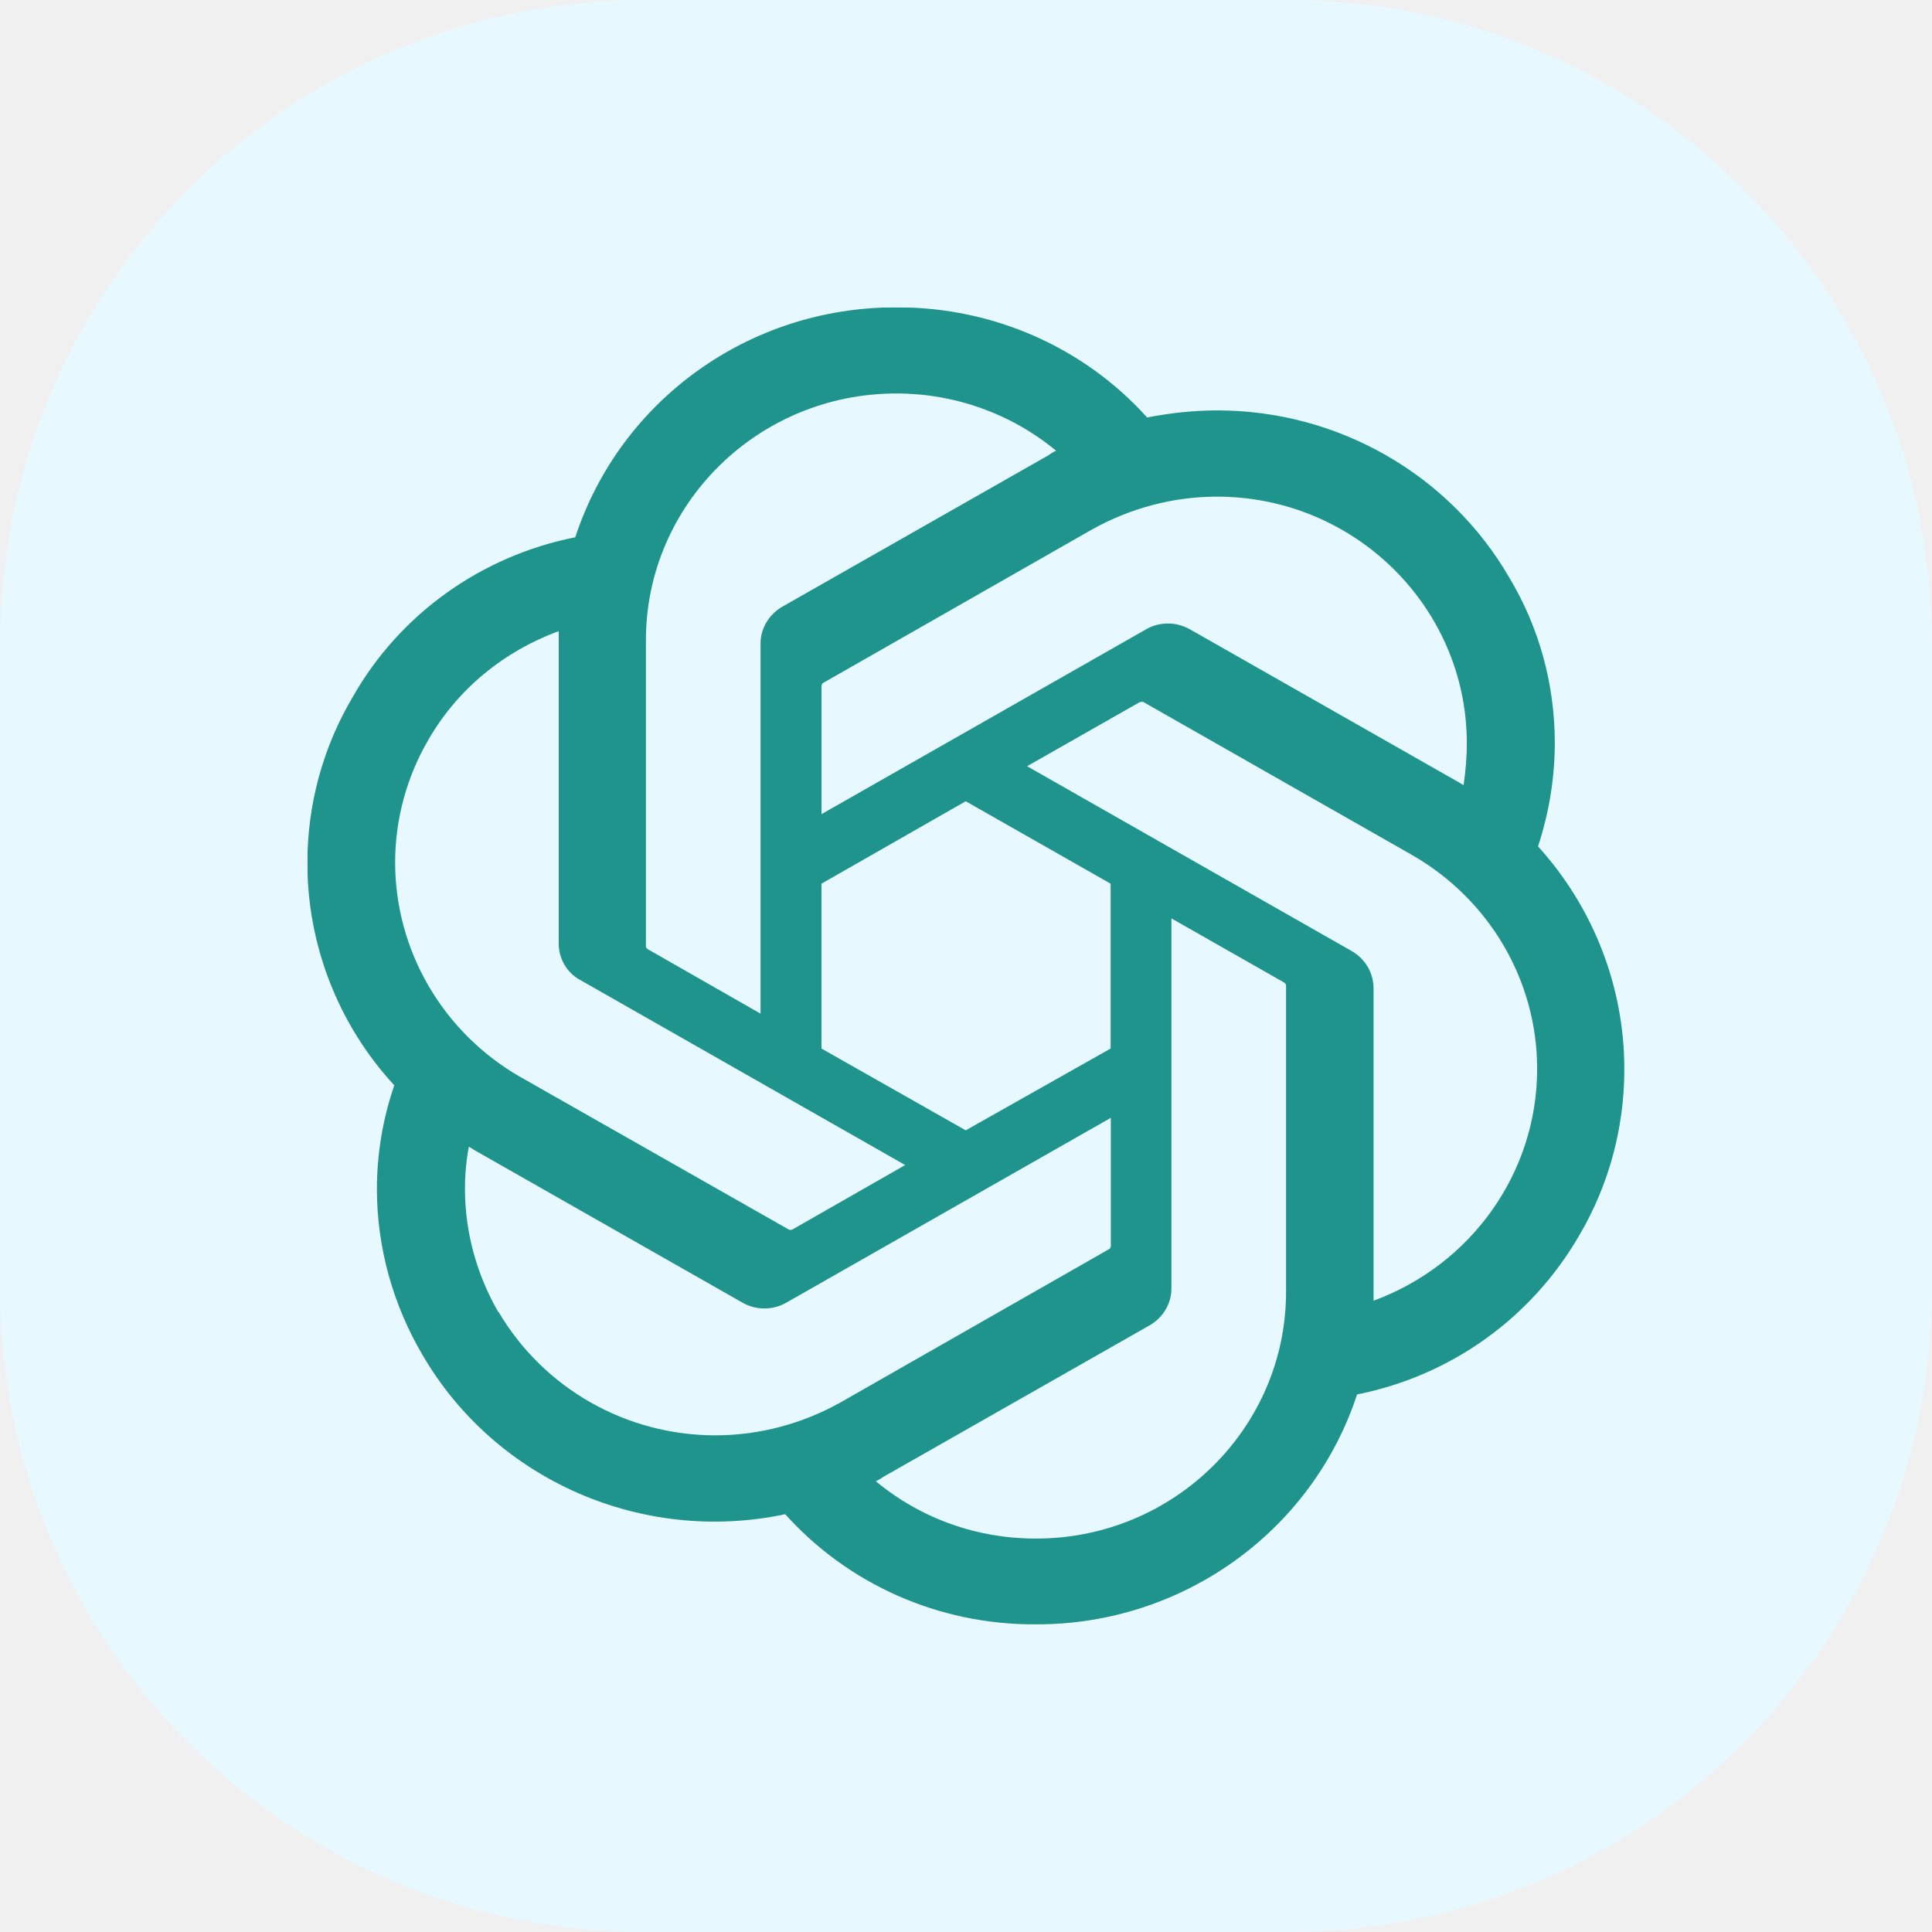
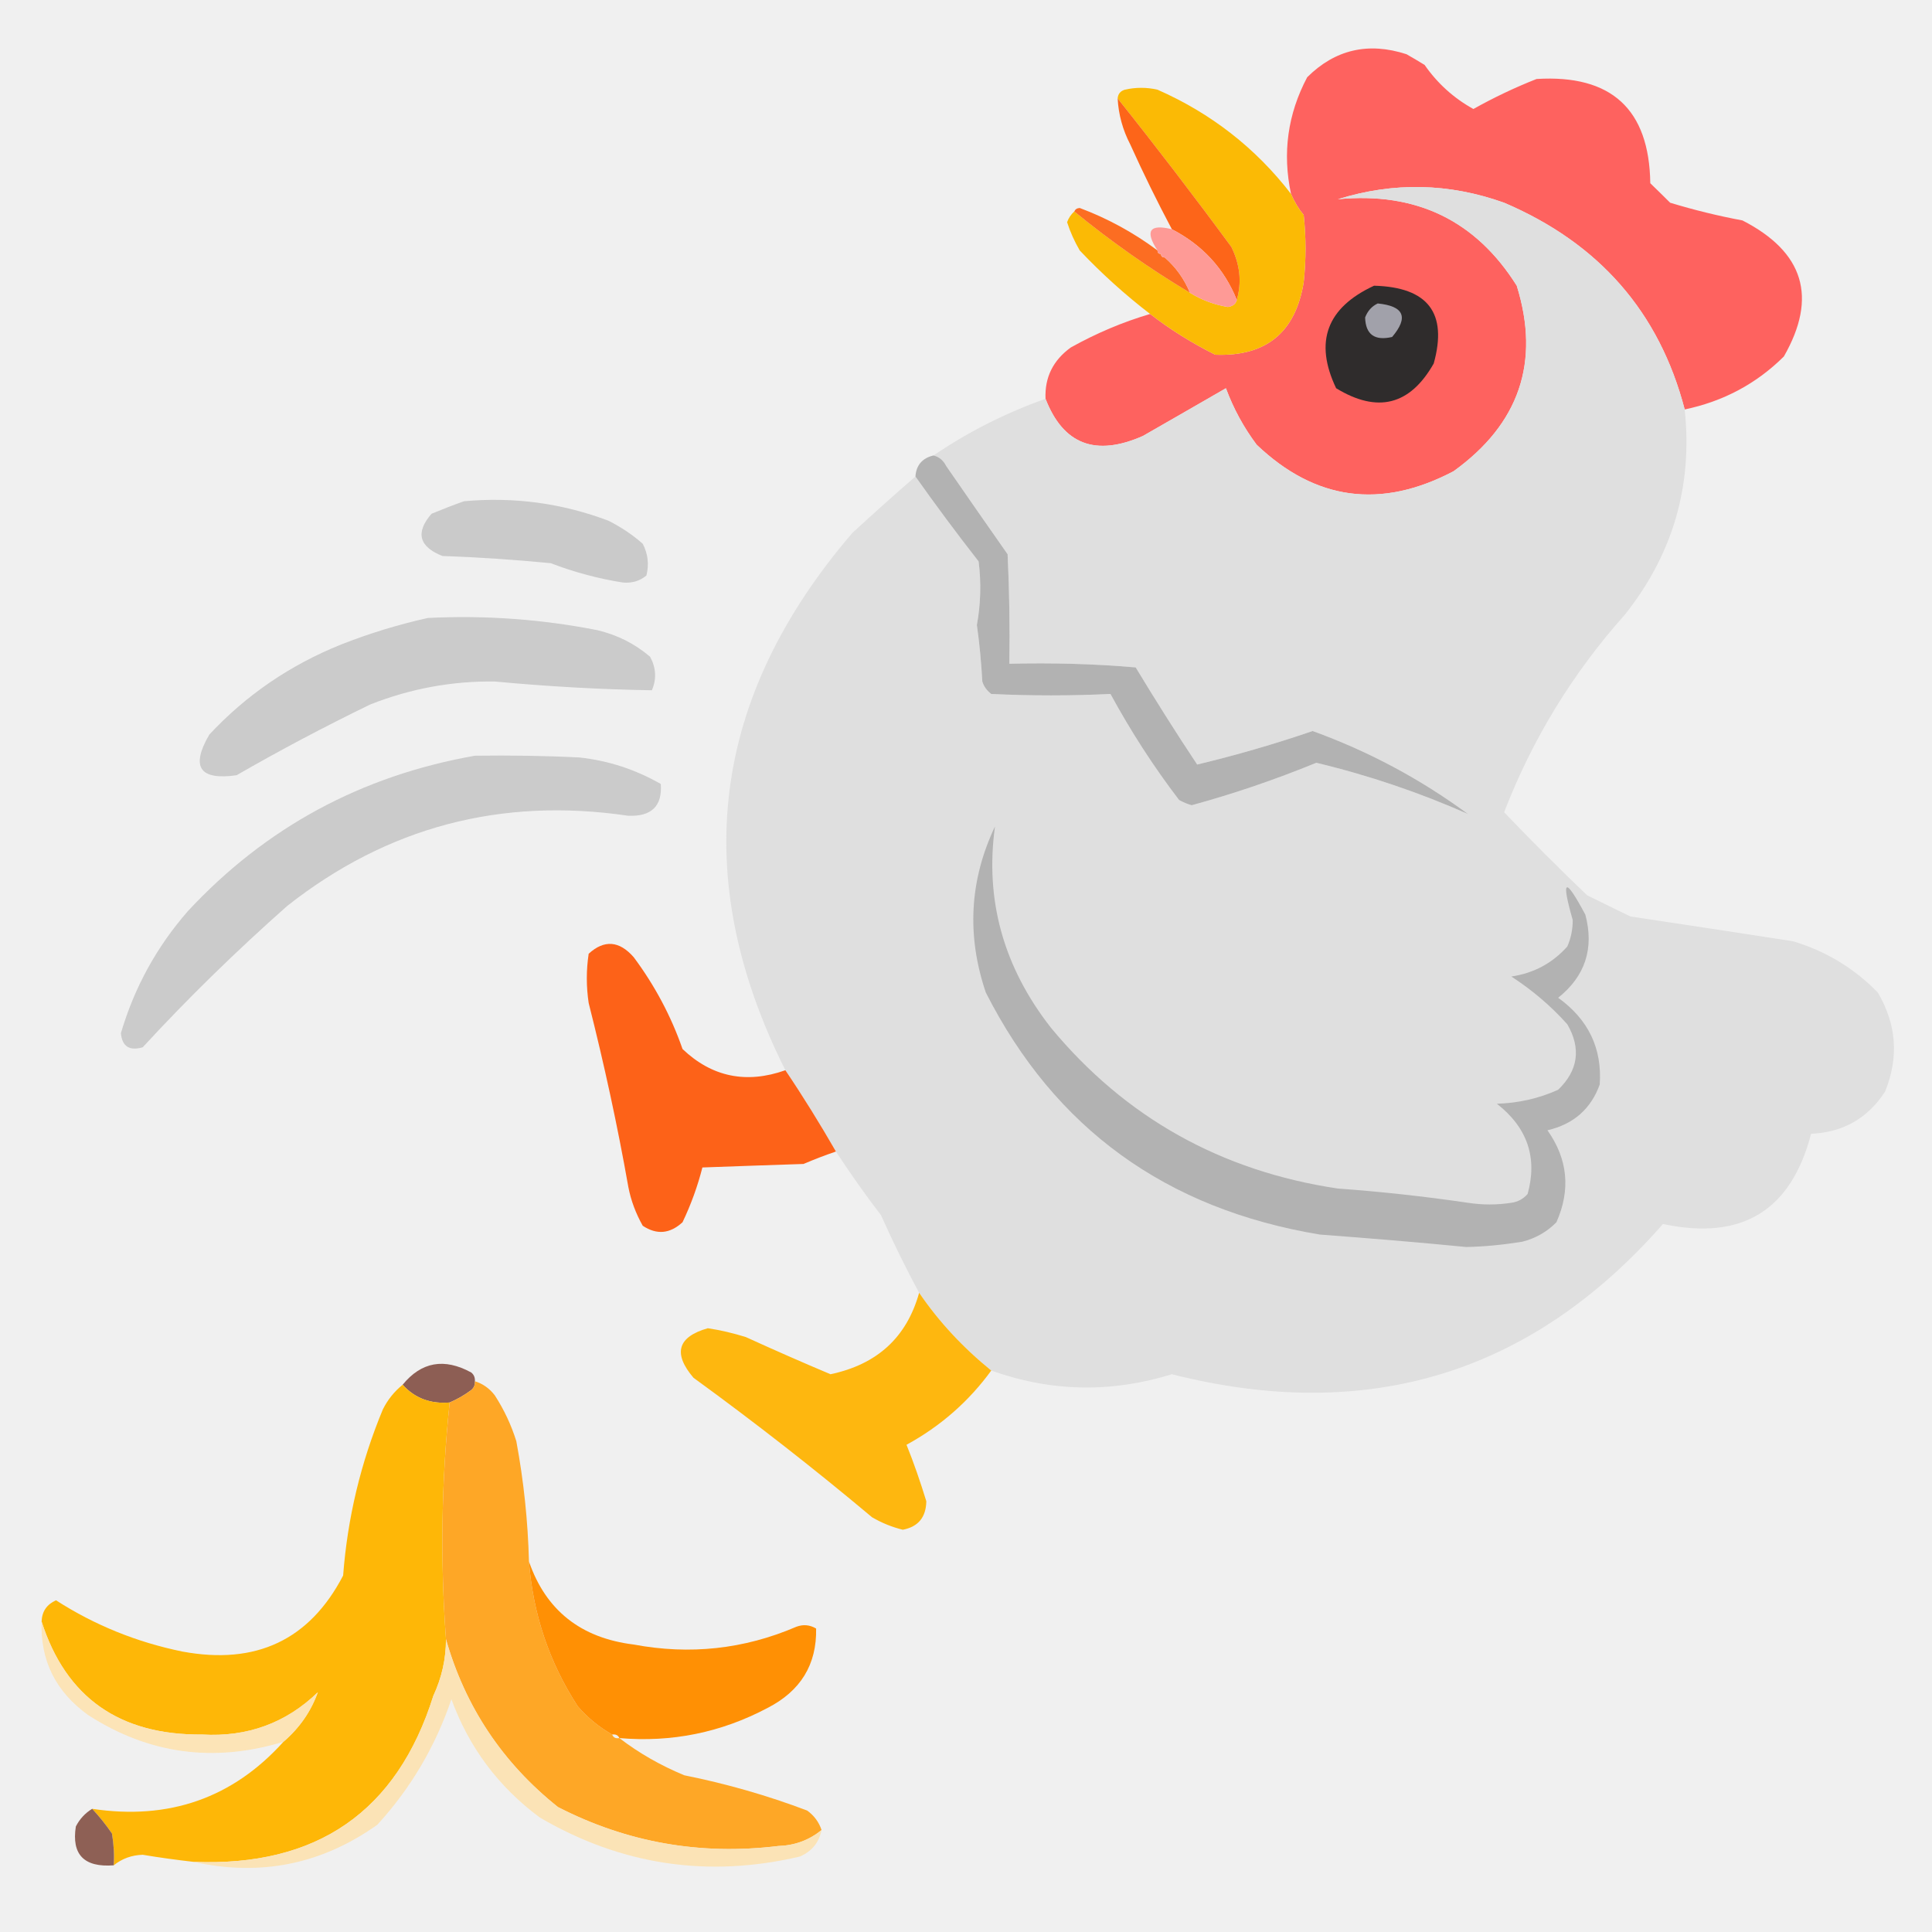
- <svg xmlns="http://www.w3.org/2000/svg" xmlns:xlink="http://www.w3.org/1999/xlink" width="30" height="30" fill="none" viewBox="0 0 30 30">
+ <svg xmlns="http://www.w3.org/2000/svg" xmlns:xlink="http://www.w3.org/1999/xlink" width="43px" height="43px" viewBox="0 0 43 42" version="1.1">
  <defs>
-     <rect id="path_0" width="30" height="30" x="0" y="0" />
-     <rect id="path_1" width="20.455" height="20.455" x="0" y="0" />
+     <filter id="alpha" filterUnits="objectBoundingBox" x="0%" y="0%" width="100%" height="100%">
+       <feColorMatrix type="matrix" in="SourceGraphic" values="0 0 0 0 1 0 0 0 0 1 0 0 0 0 1 0 0 0 1 0" />
+     </filter>
+     <mask id="mask0">
+       <g filter="url(#alpha)">
+         <rect x="0" y="0" width="43" height="42" style="fill:rgb(0%,0%,0%);fill-opacity:0.996;stroke:none;" />
+       </g>
+     </mask>
+     <clipPath id="clip1">
+       <rect x="0" y="0" width="43" height="42" />
+     </clipPath>
+     <g id="surface5" clip-path="url(#clip1)">
+       <path style=" stroke:none;fill-rule:evenodd;fill:rgb(99.608%,38.039%,36.863%);fill-opacity:1;" d="M 37.496 8.613 C 36.93 6.445 35.59 4.914 33.477 4.012 C 32.25 3.574 31.02 3.547 29.777 3.934 C 31.523 3.766 32.848 4.41 33.758 5.859 C 34.285 7.555 33.816 8.934 32.352 9.988 C 30.734 10.84 29.273 10.641 27.969 9.398 C 27.68 9.012 27.453 8.594 27.285 8.141 C 26.672 8.496 26.055 8.848 25.438 9.203 C 24.387 9.668 23.664 9.395 23.27 8.375 C 23.25 7.898 23.438 7.52 23.832 7.234 C 24.398 6.918 24.988 6.668 25.598 6.488 C 26.047 6.836 26.531 7.137 27.047 7.395 C 28.18 7.438 28.836 6.898 29.016 5.781 C 29.07 5.281 29.07 4.785 29.016 4.285 C 28.898 4.141 28.805 3.984 28.734 3.816 C 28.539 2.906 28.66 2.039 29.094 1.219 C 29.715 0.602 30.453 0.43 31.305 0.707 C 31.441 0.785 31.574 0.863 31.707 0.945 C 31.992 1.355 32.355 1.684 32.793 1.926 C 33.246 1.672 33.715 1.449 34.199 1.258 C 35.863 1.156 36.707 1.93 36.73 3.578 C 36.879 3.723 37.027 3.867 37.172 4.012 C 37.699 4.172 38.238 4.305 38.781 4.406 C 40.152 5.109 40.457 6.117 39.703 7.434 C 39.09 8.043 38.352 8.434 37.496 8.613 Z M 37.496 8.613 " />
+     </g>
+     <mask id="mask1">
+       <g filter="url(#alpha)">
+         <rect x="0" y="0" width="43" height="42" style="fill:rgb(0%,0%,0%);fill-opacity:0.992;stroke:none;" />
+       </g>
+     </mask>
+     <clipPath id="clip2">
+       <rect x="0" y="0" width="43" height="42" />
+     </clipPath>
+     <g id="surface8" clip-path="url(#clip2)">
+       <path style=" stroke:none;fill-rule:evenodd;fill:rgb(98.431%,72.549%,1.176%);fill-opacity:1;" d="M 28.734 3.816 C 28.805 3.984 28.898 4.141 29.016 4.285 C 29.07 4.785 29.07 5.281 29.016 5.781 C 28.836 6.898 28.18 7.438 27.047 7.395 C 26.531 7.137 26.047 6.836 25.598 6.488 C 25.043 6.062 24.52 5.59 24.031 5.074 C 23.914 4.871 23.82 4.664 23.75 4.445 C 23.785 4.348 23.84 4.27 23.91 4.207 C 24.723 4.871 25.582 5.477 26.484 6.016 C 26.742 6.176 27.023 6.281 27.328 6.332 C 27.438 6.316 27.504 6.266 27.527 6.176 C 27.641 5.781 27.598 5.387 27.406 4.996 C 26.582 3.875 25.738 2.773 24.875 1.691 C 24.883 1.594 24.934 1.527 25.035 1.496 C 25.277 1.441 25.52 1.441 25.762 1.496 C 26.957 2.023 27.949 2.797 28.734 3.816 Z M 28.734 3.816 " />
+     </g>
+     <mask id="mask2">
+       <g filter="url(#alpha)">
+         <rect x="0" y="0" width="43" height="42" style="fill:rgb(0%,0%,0%);fill-opacity:0.973;stroke:none;" />
+       </g>
+     </mask>
+     <clipPath id="clip3">
+       <rect x="0" y="0" width="43" height="42" />
+     </clipPath>
+     <g id="surface11" clip-path="url(#clip3)">
+       <path style=" stroke:none;fill-rule:evenodd;fill:rgb(99.216%,38.039%,7.451%);fill-opacity:1;" d="M 24.875 1.691 C 25.738 2.773 26.582 3.875 27.406 4.996 C 27.598 5.387 27.641 5.781 27.527 6.176 C 27.246 5.477 26.762 4.953 26.082 4.602 C 25.754 3.984 25.445 3.355 25.156 2.715 C 24.988 2.391 24.895 2.051 24.875 1.691 Z M 24.875 1.691 " />
+     </g>
+     <mask id="mask3">
+       <g filter="url(#alpha)">
+         <rect x="0" y="0" width="43" height="42" style="fill:rgb(0%,0%,0%);fill-opacity:0.996;stroke:none;" />
+       </g>
+     </mask>
+     <clipPath id="clip4">
+       <rect x="0" y="0" width="43" height="42" />
+     </clipPath>
+     <g id="surface14" clip-path="url(#clip4)">
+       <path style=" stroke:none;fill-rule:evenodd;fill:rgb(87.451%,87.451%,87.451%);fill-opacity:1;" d="M 37.496 8.613 C 37.676 10.312 37.234 11.832 36.168 13.176 C 35.004 14.48 34.105 15.949 33.477 17.578 C 34.078 18.207 34.695 18.824 35.324 19.426 C 35.645 19.586 35.969 19.742 36.289 19.898 C 37.492 20.078 38.699 20.262 39.906 20.449 C 40.637 20.668 41.27 21.051 41.793 21.59 C 42.211 22.297 42.266 23.031 41.957 23.793 C 41.574 24.387 41.023 24.703 40.309 24.734 C 39.863 26.449 38.766 27.117 37.012 26.742 C 34.09 30.074 30.445 31.191 26.082 30.086 C 24.734 30.504 23.395 30.48 22.062 30.004 C 21.441 29.5 20.902 28.926 20.457 28.273 C 20.152 27.711 19.871 27.133 19.609 26.547 C 19.254 26.086 18.922 25.613 18.605 25.129 C 18.25 24.512 17.875 23.906 17.48 23.32 C 15.324 19.02 15.82 15.035 18.969 11.363 C 19.434 10.934 19.902 10.516 20.375 10.105 C 20.824 10.742 21.293 11.371 21.781 11.996 C 21.84 12.469 21.828 12.941 21.742 13.41 C 21.801 13.828 21.84 14.246 21.863 14.668 C 21.898 14.781 21.965 14.871 22.062 14.945 C 22.949 14.988 23.836 14.988 24.715 14.945 C 25.164 15.77 25.672 16.559 26.242 17.305 C 26.332 17.355 26.426 17.395 26.523 17.422 C 27.469 17.164 28.391 16.848 29.297 16.477 C 30.469 16.758 31.594 17.141 32.672 17.617 C 31.617 16.84 30.465 16.223 29.215 15.77 C 28.363 16.062 27.508 16.309 26.645 16.516 C 26.172 15.805 25.719 15.086 25.277 14.355 C 24.34 14.273 23.402 14.25 22.465 14.273 C 22.477 13.461 22.465 12.648 22.426 11.836 C 21.969 11.184 21.512 10.527 21.059 9.871 C 20.996 9.746 20.902 9.668 20.777 9.637 C 21.547 9.113 22.375 8.695 23.27 8.375 C 23.664 9.395 24.387 9.668 25.438 9.203 C 26.055 8.848 26.672 8.496 27.285 8.141 C 27.453 8.594 27.68 9.012 27.969 9.398 C 29.273 10.641 30.734 10.84 32.352 9.988 C 33.816 8.934 34.285 7.555 33.758 5.859 C 32.848 4.41 31.523 3.766 29.777 3.934 C 31.02 3.547 32.25 3.574 33.477 4.012 C 35.59 4.914 36.93 6.445 37.496 8.613 Z M 37.496 8.613 " />
+     </g>
+     <mask id="mask4">
+       <g filter="url(#alpha)">
+         <rect x="0" y="0" width="43" height="42" style="fill:rgb(0%,0%,0%);fill-opacity:0.937;stroke:none;" />
+       </g>
+     </mask>
+     <clipPath id="clip5">
+       <rect x="0" y="0" width="43" height="42" />
+     </clipPath>
+     <g id="surface17" clip-path="url(#clip5)">
+       <path style=" stroke:none;fill-rule:evenodd;fill:rgb(99.216%,39.216%,7.843%);fill-opacity:1;" d="M 23.91 4.207 C 23.93 4.16 23.969 4.133 24.031 4.129 C 24.656 4.363 25.234 4.68 25.762 5.074 C 25.762 5.125 25.785 5.152 25.84 5.152 C 25.84 5.203 25.867 5.23 25.922 5.23 C 26.172 5.449 26.359 5.711 26.484 6.016 C 25.582 5.477 24.723 4.871 23.91 4.207 Z M 23.91 4.207 " />
+     </g>
+     <mask id="mask5">
+       <g filter="url(#alpha)">
+         <rect x="0" y="0" width="43" height="42" style="fill:rgb(0%,0%,0%);fill-opacity:0.976;stroke:none;" />
+       </g>
+     </mask>
+     <clipPath id="clip6">
+       <rect x="0" y="0" width="43" height="42" />
+     </clipPath>
+     <g id="surface20" clip-path="url(#clip6)">
+       <path style=" stroke:none;fill-rule:evenodd;fill:rgb(99.608%,59.608%,57.647%);fill-opacity:1;" d="M 26.082 4.602 C 26.762 4.953 27.246 5.477 27.527 6.176 C 27.504 6.266 27.438 6.316 27.328 6.332 C 27.023 6.281 26.742 6.176 26.484 6.016 C 26.359 5.711 26.172 5.449 25.922 5.23 C 25.867 5.23 25.84 5.203 25.84 5.152 C 25.785 5.152 25.762 5.125 25.762 5.074 C 25.477 4.637 25.586 4.48 26.082 4.602 Z M 26.082 4.602 " />
+     </g>
+     <mask id="mask6">
+       <g filter="url(#alpha)">
+         <rect x="0" y="0" width="43" height="42" style="fill:rgb(0%,0%,0%);fill-opacity:0.969;stroke:none;" />
+       </g>
+     </mask>
+     <clipPath id="clip7">
+       <rect x="0" y="0" width="43" height="42" />
+     </clipPath>
+     <g id="surface23" clip-path="url(#clip7)">
+       <path style=" stroke:none;fill-rule:evenodd;fill:rgb(78.824%,78.824%,78.824%);fill-opacity:1;" d="M 10.328 10.656 C 11.438 10.555 12.508 10.699 13.543 11.09 C 13.82 11.23 14.074 11.398 14.305 11.602 C 14.422 11.828 14.449 12.062 14.387 12.309 C 14.242 12.43 14.066 12.484 13.863 12.465 C 13.316 12.379 12.777 12.234 12.258 12.035 C 11.457 11.957 10.652 11.902 9.848 11.875 C 9.324 11.668 9.242 11.352 9.605 10.934 C 9.852 10.832 10.094 10.738 10.328 10.656 Z M 10.328 10.656 " />
+     </g>
+     <mask id="mask7">
+       <g filter="url(#alpha)">
+         <rect x="0" y="0" width="43" height="42" style="fill:rgb(0%,0%,0%);fill-opacity:0.965;stroke:none;" />
+       </g>
+     </mask>
+     <clipPath id="clip8">
+       <rect x="0" y="0" width="43" height="42" />
+     </clipPath>
+     <g id="surface26" clip-path="url(#clip8)">
+       <path style=" stroke:none;fill-rule:evenodd;fill:rgb(78.824%,78.824%,78.824%);fill-opacity:1;" d="M 9.523 13.254 C 10.797 13.191 12.055 13.281 13.301 13.527 C 13.742 13.633 14.129 13.828 14.469 14.117 C 14.602 14.363 14.617 14.613 14.508 14.863 C 13.34 14.844 12.176 14.777 11.012 14.668 C 10.051 14.656 9.129 14.828 8.238 15.18 C 7.227 15.672 6.234 16.195 5.266 16.754 C 4.441 16.871 4.238 16.57 4.66 15.848 C 5.48 14.969 6.457 14.301 7.594 13.844 C 8.23 13.594 8.875 13.398 9.523 13.254 Z M 9.523 13.254 " />
+     </g>
+     <mask id="mask8">
+       <g filter="url(#alpha)">
+         <rect x="0" y="0" width="43" height="42" style="fill:rgb(0%,0%,0%);fill-opacity:0.965;stroke:none;" />
+       </g>
+     </mask>
+     <clipPath id="clip9">
+       <rect x="0" y="0" width="43" height="42" />
+     </clipPath>
+     <g id="surface29" clip-path="url(#clip9)">
+       <path style=" stroke:none;fill-rule:evenodd;fill:rgb(78.824%,78.824%,78.824%);fill-opacity:1;" d="M 10.57 16.32 C 11.348 16.309 12.125 16.32 12.898 16.359 C 13.547 16.43 14.148 16.629 14.707 16.949 C 14.742 17.438 14.504 17.676 13.984 17.656 C 11.152 17.238 8.621 17.906 6.391 19.664 C 5.266 20.66 4.191 21.707 3.176 22.809 C 2.879 22.895 2.719 22.789 2.691 22.496 C 2.988 21.484 3.484 20.578 4.18 19.781 C 5.91 17.918 8.039 16.766 10.57 16.32 Z M 10.57 16.32 " />
+     </g>
+     <mask id="mask9">
+       <g filter="url(#alpha)">
+         <rect x="0" y="0" width="43" height="42" style="fill:rgb(0%,0%,0%);fill-opacity:0.98;stroke:none;" />
+       </g>
+     </mask>
+     <clipPath id="clip10">
+       <rect x="0" y="0" width="43" height="42" />
+     </clipPath>
+     <g id="surface32" clip-path="url(#clip10)">
+       <path style=" stroke:none;fill-rule:evenodd;fill:rgb(99.216%,37.255%,7.451%);fill-opacity:1;" d="M 17.48 23.32 C 17.875 23.906 18.25 24.512 18.605 25.129 C 18.363 25.211 18.121 25.305 17.883 25.406 C 17.133 25.43 16.383 25.457 15.633 25.484 C 15.527 25.902 15.379 26.309 15.191 26.703 C 14.91 26.961 14.617 26.988 14.305 26.781 C 14.152 26.508 14.043 26.223 13.984 25.914 C 13.742 24.543 13.445 23.18 13.102 21.824 C 13.047 21.457 13.047 21.09 13.102 20.727 C 13.449 20.41 13.785 20.438 14.105 20.805 C 14.57 21.43 14.934 22.109 15.191 22.848 C 15.844 23.469 16.609 23.629 17.48 23.32 Z M 17.48 23.32 " />
+     </g>
+     <mask id="mask10">
+       <g filter="url(#alpha)">
+         <rect x="0" y="0" width="43" height="42" style="fill:rgb(0%,0%,0%);fill-opacity:0.988;stroke:none;" />
+       </g>
+     </mask>
+     <clipPath id="clip11">
+       <rect x="0" y="0" width="43" height="42" />
+     </clipPath>
+     <g id="surface35" clip-path="url(#clip11)">
+       <path style=" stroke:none;fill-rule:evenodd;fill:rgb(99.608%,71.373%,4.706%);fill-opacity:1;" d="M 20.457 28.273 C 20.902 28.926 21.441 29.5 22.062 30.004 C 21.562 30.691 20.934 31.242 20.176 31.656 C 20.34 32.062 20.484 32.48 20.617 32.914 C 20.609 33.27 20.438 33.48 20.094 33.547 C 19.852 33.488 19.625 33.395 19.41 33.27 C 18.121 32.188 16.793 31.152 15.434 30.164 C 14.973 29.621 15.082 29.254 15.754 29.062 C 16.039 29.105 16.32 29.172 16.598 29.258 C 17.223 29.543 17.852 29.82 18.484 30.086 C 19.523 29.867 20.18 29.266 20.457 28.273 Z M 20.457 28.273 " />
+     </g>
+     <mask id="mask11">
+       <g filter="url(#alpha)">
+         <rect x="0" y="0" width="43" height="42" style="fill:rgb(0%,0%,0%);fill-opacity:0.988;stroke:none;" />
+       </g>
+     </mask>
+     <clipPath id="clip12">
+       <rect x="0" y="0" width="43" height="42" />
+     </clipPath>
+     <g id="surface38" clip-path="url(#clip12)">
+       <path style=" stroke:none;fill-rule:evenodd;fill:rgb(54.902%,36.078%,32.157%);fill-opacity:1;" d="M 10.57 30.242 C 10.574 30.32 10.551 30.387 10.488 30.438 C 10.332 30.555 10.172 30.645 10.008 30.715 C 9.582 30.75 9.234 30.621 8.961 30.32 C 9.379 29.809 9.887 29.719 10.488 30.047 C 10.551 30.098 10.574 30.164 10.57 30.242 Z M 10.57 30.242 " />
+     </g>
+     <mask id="mask12">
+       <g filter="url(#alpha)">
+         <rect x="0" y="0" width="43" height="42" style="fill:rgb(0%,0%,0%);fill-opacity:0.996;stroke:none;" />
+       </g>
+     </mask>
+     <clipPath id="clip13">
+       <rect x="0" y="0" width="43" height="42" />
+     </clipPath>
+     <g id="surface41" clip-path="url(#clip13)">
+       <path style=" stroke:none;fill-rule:evenodd;fill:rgb(99.608%,71.765%,2.353%);fill-opacity:1;" d="M 8.961 30.32 C 9.234 30.621 9.582 30.75 10.008 30.715 C 9.824 32.465 9.797 34.223 9.926 35.984 C 9.926 36.422 9.832 36.84 9.645 37.242 C 8.836 39.82 7.051 41.055 4.301 40.938 C 3.926 40.895 3.551 40.844 3.176 40.781 C 2.93 40.789 2.715 40.867 2.531 41.016 C 2.547 40.781 2.531 40.543 2.492 40.309 C 2.359 40.113 2.211 39.93 2.051 39.758 C 3.758 40.016 5.18 39.52 6.309 38.266 C 6.668 37.957 6.922 37.59 7.074 37.164 C 6.367 37.848 5.508 38.164 4.5 38.105 C 2.66 38.121 1.469 37.281 0.926 35.59 C 0.934 35.367 1.039 35.211 1.246 35.117 C 2.109 35.672 3.047 36.051 4.059 36.258 C 5.699 36.562 6.891 36 7.637 34.566 C 7.734 33.289 8.027 32.059 8.52 30.871 C 8.629 30.652 8.777 30.469 8.961 30.32 Z M 8.961 30.32 " />
+     </g>
+     <mask id="mask13">
+       <g filter="url(#alpha)">
+         <rect x="0" y="0" width="43" height="42" style="fill:rgb(0%,0%,0%);fill-opacity:0.984;stroke:none;" />
+       </g>
+     </mask>
+     <clipPath id="clip14">
+       <rect x="0" y="0" width="43" height="42" />
+     </clipPath>
+     <g id="surface44" clip-path="url(#clip14)">
+       <path style=" stroke:none;fill-rule:evenodd;fill:rgb(100%,55.686%,0%);fill-opacity:1;" d="M 11.773 34.254 C 12.148 35.34 12.926 35.957 14.105 36.102 C 15.352 36.336 16.559 36.207 17.723 35.707 C 17.879 35.648 18.027 35.664 18.164 35.746 C 18.18 36.547 17.82 37.137 17.078 37.516 C 16.051 38.059 14.953 38.285 13.785 38.184 C 13.758 38.121 13.703 38.094 13.625 38.105 C 13.336 37.941 13.082 37.734 12.859 37.477 C 12.223 36.496 11.863 35.422 11.773 34.254 Z M 11.773 34.254 " />
+     </g>
+     <mask id="mask14">
+       <g filter="url(#alpha)">
+         <rect x="0" y="0" width="43" height="42" style="fill:rgb(0%,0%,0%);fill-opacity:0.906;stroke:none;" />
+       </g>
+     </mask>
+     <clipPath id="clip15">
+       <rect x="0" y="0" width="43" height="42" />
+     </clipPath>
+     <g id="surface47" clip-path="url(#clip15)">
+       <path style=" stroke:none;fill-rule:evenodd;fill:rgb(99.216%,88.627%,69.412%);fill-opacity:1;" d="M 0.926 35.59 C 1.469 37.281 2.66 38.121 4.5 38.105 C 5.508 38.164 6.367 37.848 7.074 37.164 C 6.922 37.59 6.668 37.957 6.309 38.266 C 4.758 38.738 3.312 38.539 1.969 37.676 C 1.242 37.156 0.895 36.461 0.926 35.59 Z M 0.926 35.59 " />
+     </g>
+     <mask id="mask15">
+       <g filter="url(#alpha)">
+         <rect x="0" y="0" width="43" height="42" style="fill:rgb(0%,0%,0%);fill-opacity:0.918;stroke:none;" />
+       </g>
+     </mask>
+     <clipPath id="clip16">
+       <rect x="0" y="0" width="43" height="42" />
+     </clipPath>
+     <g id="surface50" clip-path="url(#clip16)">
+       <path style=" stroke:none;fill-rule:evenodd;fill:rgb(98.824%,88.627%,69.412%);fill-opacity:1;" d="M 9.926 35.984 C 10.355 37.488 11.184 38.734 12.418 39.719 C 13.953 40.508 15.59 40.797 17.32 40.586 C 17.688 40.574 18.008 40.457 18.285 40.23 C 18.23 40.508 18.07 40.703 17.805 40.82 C 15.758 41.301 13.828 41.012 12.016 39.953 C 11.094 39.27 10.438 38.391 10.047 37.32 C 9.691 38.367 9.145 39.297 8.398 40.113 C 7.156 40.996 5.789 41.27 4.301 40.938 C 7.051 41.055 8.836 39.82 9.645 37.242 C 9.832 36.84 9.926 36.422 9.926 35.984 Z M 9.926 35.984 " />
+     </g>
+     <mask id="mask16">
+       <g filter="url(#alpha)">
+         <rect x="0" y="0" width="43" height="42" style="fill:rgb(0%,0%,0%);fill-opacity:0.984;stroke:none;" />
+       </g>
+     </mask>
+     <clipPath id="clip17">
+       <rect x="0" y="0" width="43" height="42" />
+     </clipPath>
+     <g id="surface53" clip-path="url(#clip17)">
+       <path style=" stroke:none;fill-rule:evenodd;fill:rgb(54.902%,36.471%,32.157%);fill-opacity:1;" d="M 2.051 39.758 C 2.211 39.93 2.359 40.113 2.492 40.309 C 2.531 40.543 2.547 40.781 2.531 41.016 C 1.871 41.066 1.59 40.777 1.688 40.152 C 1.773 39.984 1.895 39.855 2.051 39.758 Z M 2.051 39.758 " />
+     </g>
  </defs>
-   <g opacity="1" transform="translate(0 0) rotate(0 15 15)">
-     <rect width="30" height="30" x="0" y="0" fill="#E7F8FF" opacity="1" rx="10" transform="translate(0 0) rotate(0 15 15)" />
-     <mask id="bg-mask-0" fill="#fff">
-       <use xlink:href="#path_0" />
-     </mask>
-     <g mask="url(#bg-mask-0)">
-       <g opacity="1" transform="translate(4.772727 4.772727) rotate(0 10.22727 10.22727)">
-         <mask id="bg-mask-1" fill="#fff">
-           <use xlink:href="#path_1" />
-         </mask>
-         <g mask="url(#bg-mask-1)">
-           <path id="分组 1" fill-rule="evenodd" style="fill:#1f948c" d="M19.11 8.37L19.11 8.37C19.28 7.85 19.37 7.31 19.37 6.76C19.37 5.86 19.13 4.97 18.66 4.19C17.73 2.59 16 1.6 14.13 1.6C13.76 1.6 13.4 1.64 13.04 1.71C12.06 0.62 10.65 0 9.17 0L9.14 0L9.13 0C6.86 0 4.86 1.44 4.16 3.57C2.7 3.86 1.44 4.76 0.71 6.04C0.24 6.83 0 7.72 0 8.63C0 9.9 0.48 11.14 1.35 12.08C1.17 12.6 1.08 13.15 1.08 13.69C1.08 14.6 1.33 15.49 1.79 16.27C2.92 18.21 5.2 19.21 7.42 18.74C8.4 19.83 9.8 20.45 11.28 20.45L11.31 20.45L11.33 20.45C13.59 20.45 15.6 19.01 16.3 16.88C17.76 16.59 19.01 15.69 19.75 14.41C20.21 13.63 20.45 12.74 20.45 11.83C20.45 10.55 19.97 9.32 19.11 8.37Z M8.947 18.158C8.907 18.188 8.867 18.208 8.827 18.228C9.527 18.808 10.397 19.118 11.307 19.118L11.317 19.118C13.457 19.118 15.197 17.398 15.197 15.288L15.197 10.528C15.197 10.508 15.177 10.488 15.157 10.478L13.417 9.488L13.417 15.238C13.417 15.468 13.287 15.688 13.077 15.808L8.947 18.158Z M8.277 17.005L12.447 14.625C12.466 14.615 12.476 14.595 12.476 14.575L12.476 14.575L12.476 12.585L7.437 15.455C7.227 15.575 6.967 15.575 6.757 15.455L2.627 13.105C2.587 13.085 2.537 13.045 2.507 13.035C2.467 13.245 2.447 13.465 2.447 13.685C2.447 14.355 2.627 15.015 2.967 15.605L2.967 15.595C3.667 16.785 4.947 17.515 6.337 17.515C7.017 17.515 7.687 17.335 8.277 17.005Z M3.903 5.168C3.903 5.128 3.903 5.068 3.903 5.028C3.053 5.338 2.333 5.928 1.883 6.708L1.883 6.708C1.543 7.288 1.363 7.948 1.363 8.618C1.363 9.988 2.103 11.258 3.303 11.948L7.473 14.318C7.493 14.328 7.513 14.328 7.533 14.318L9.283 13.318L4.243 10.448C4.033 10.338 3.903 10.118 3.903 9.878L3.903 9.878L3.903 5.168Z M17.156 8.505L12.976 6.125C12.956 6.125 12.936 6.125 12.916 6.135L11.176 7.125L16.216 9.995C16.426 10.115 16.556 10.335 16.556 10.575C16.556 10.575 16.556 10.575 16.556 10.575L16.556 15.425C18.076 14.865 19.096 13.435 19.096 11.825C19.096 10.455 18.356 9.195 17.156 8.505Z M8.014 5.829C7.994 5.839 7.984 5.859 7.984 5.879L7.984 5.879L7.984 7.869L13.024 4.999C13.124 4.939 13.244 4.909 13.364 4.909C13.484 4.909 13.594 4.939 13.704 4.999L17.834 7.349C17.874 7.369 17.914 7.399 17.954 7.419L17.954 7.419C17.984 7.209 18.004 6.989 18.004 6.769C18.004 4.659 16.264 2.939 14.124 2.939C13.444 2.939 12.774 3.119 12.184 3.449L8.014 5.829Z M9.147 1.337C6.997 1.337 5.257 3.057 5.257 5.167L5.257 9.927C5.257 9.947 5.277 9.957 5.287 9.967L7.037 10.967L7.037 5.227L7.037 5.217C7.037 4.987 7.167 4.767 7.377 4.647L11.507 2.297C11.547 2.267 11.597 2.237 11.627 2.227C10.927 1.647 10.047 1.337 9.147 1.337Z M7.983 11.509L10.223 12.779L12.473 11.509L12.473 8.949L10.223 7.669L7.983 8.949L7.983 11.509Z" opacity="1" transform="translate(0 0) rotate(0 10.22727 10.22727)" />
-         </g>
-       </g>
-     </g>
+   <g id="surface1">
+     <use xlink:href="#surface5" mask="url(#mask0)" />
+     <use xlink:href="#surface8" mask="url(#mask1)" />
+     <use xlink:href="#surface11" mask="url(#mask2)" />
+     <use xlink:href="#surface14" mask="url(#mask3)" />
+     <use xlink:href="#surface17" mask="url(#mask4)" />
+     <use xlink:href="#surface20" mask="url(#mask5)" />
+     <path style=" stroke:none;fill-rule:evenodd;fill:rgb(18.431%,17.255%,17.255%);fill-opacity:1;" d="M 30.582 5.859 C 31.781 5.891 32.223 6.465 31.91 7.59 C 31.383 8.52 30.66 8.703 29.738 8.141 C 29.246 7.109 29.527 6.348 30.582 5.859 Z M 30.582 5.859 " />
+     <path style=" stroke:none;fill-rule:evenodd;fill:rgb(63.137%,63.137%,66.667%);fill-opacity:1;" d="M 30.664 6.254 C 31.25 6.312 31.355 6.562 30.984 7 C 30.594 7.09 30.395 6.945 30.383 6.566 C 30.438 6.422 30.531 6.316 30.664 6.254 Z M 30.664 6.254 " />
+     <path style=" stroke:none;fill-rule:evenodd;fill:rgb(69.804%,69.804%,69.804%);fill-opacity:1;" d="M 20.777 9.637 C 20.902 9.668 20.996 9.746 21.059 9.871 C 21.512 10.527 21.969 11.184 22.426 11.836 C 22.465 12.648 22.477 13.461 22.465 14.273 C 23.402 14.25 24.34 14.273 25.277 14.355 C 25.719 15.086 26.172 15.805 26.645 16.516 C 27.508 16.309 28.363 16.062 29.215 15.77 C 30.465 16.223 31.617 16.84 32.672 17.617 C 31.594 17.141 30.469 16.758 29.297 16.477 C 28.391 16.848 27.469 17.164 26.523 17.422 C 26.426 17.395 26.332 17.355 26.242 17.305 C 25.672 16.559 25.164 15.77 24.715 14.945 C 23.836 14.988 22.949 14.988 22.062 14.945 C 21.965 14.871 21.898 14.781 21.863 14.668 C 21.84 14.246 21.801 13.828 21.742 13.41 C 21.828 12.941 21.84 12.469 21.781 11.996 C 21.293 11.371 20.824 10.742 20.375 10.105 C 20.391 9.855 20.527 9.695 20.777 9.637 Z M 20.777 9.637 " />
+     <use xlink:href="#surface23" mask="url(#mask6)" />
+     <use xlink:href="#surface26" mask="url(#mask7)" />
+     <use xlink:href="#surface29" mask="url(#mask8)" />
+     <path style=" stroke:none;fill-rule:evenodd;fill:rgb(69.804%,69.804%,69.804%);fill-opacity:1;" d="M 22.145 17.895 C 21.918 19.535 22.336 21.027 23.391 22.375 C 25.043 24.371 27.176 25.566 29.777 25.953 C 30.746 26.023 31.711 26.129 32.672 26.27 C 32.992 26.32 33.316 26.32 33.637 26.27 C 33.785 26.25 33.902 26.184 34 26.074 C 34.223 25.266 33.996 24.598 33.316 24.066 C 33.793 24.051 34.25 23.949 34.68 23.754 C 35.125 23.324 35.195 22.836 34.883 22.297 C 34.52 21.891 34.102 21.535 33.637 21.234 C 34.137 21.16 34.551 20.938 34.883 20.566 C 34.965 20.383 35.004 20.184 35.004 19.977 C 34.738 19.047 34.832 19.008 35.285 19.859 C 35.484 20.609 35.281 21.227 34.68 21.707 C 35.352 22.191 35.66 22.832 35.605 23.637 C 35.41 24.18 35.02 24.523 34.441 24.656 C 34.895 25.297 34.961 25.98 34.641 26.703 C 34.43 26.918 34.176 27.062 33.879 27.137 C 33.465 27.203 33.051 27.246 32.633 27.254 C 31.547 27.148 30.465 27.059 29.375 26.977 C 25.953 26.41 23.477 24.617 21.941 21.59 C 21.512 20.324 21.578 19.09 22.145 17.895 Z M 22.145 17.895 " />
+     <use xlink:href="#surface32" mask="url(#mask9)" />
+     <use xlink:href="#surface35" mask="url(#mask10)" />
+     <use xlink:href="#surface38" mask="url(#mask11)" />
+     <use xlink:href="#surface41" mask="url(#mask12)" />
+     <path style=" stroke:none;fill-rule:evenodd;fill:rgb(99.608%,65.49%,14.902%);fill-opacity:1;" d="M 10.57 30.242 C 10.746 30.297 10.895 30.402 11.012 30.555 C 11.219 30.875 11.379 31.215 11.492 31.578 C 11.656 32.461 11.75 33.355 11.773 34.254 C 11.863 35.422 12.223 36.496 12.859 37.477 C 13.082 37.734 13.336 37.941 13.625 38.105 C 13.652 38.172 13.703 38.199 13.785 38.184 C 14.223 38.52 14.703 38.793 15.23 39.012 C 16.164 39.199 17.078 39.461 17.965 39.797 C 18.121 39.91 18.227 40.055 18.285 40.23 C 18.008 40.457 17.688 40.574 17.32 40.586 C 15.59 40.797 13.953 40.508 12.418 39.719 C 11.184 38.734 10.355 37.488 9.926 35.984 C 9.797 34.223 9.824 32.465 10.008 30.715 C 10.172 30.645 10.332 30.555 10.488 30.438 C 10.551 30.387 10.574 30.32 10.57 30.242 Z M 10.57 30.242 " />
+     <use xlink:href="#surface44" mask="url(#mask13)" />
+     <use xlink:href="#surface47" mask="url(#mask14)" />
+     <use xlink:href="#surface50" mask="url(#mask15)" />
+     <use xlink:href="#surface53" mask="url(#mask16)" />
  </g>
</svg>
